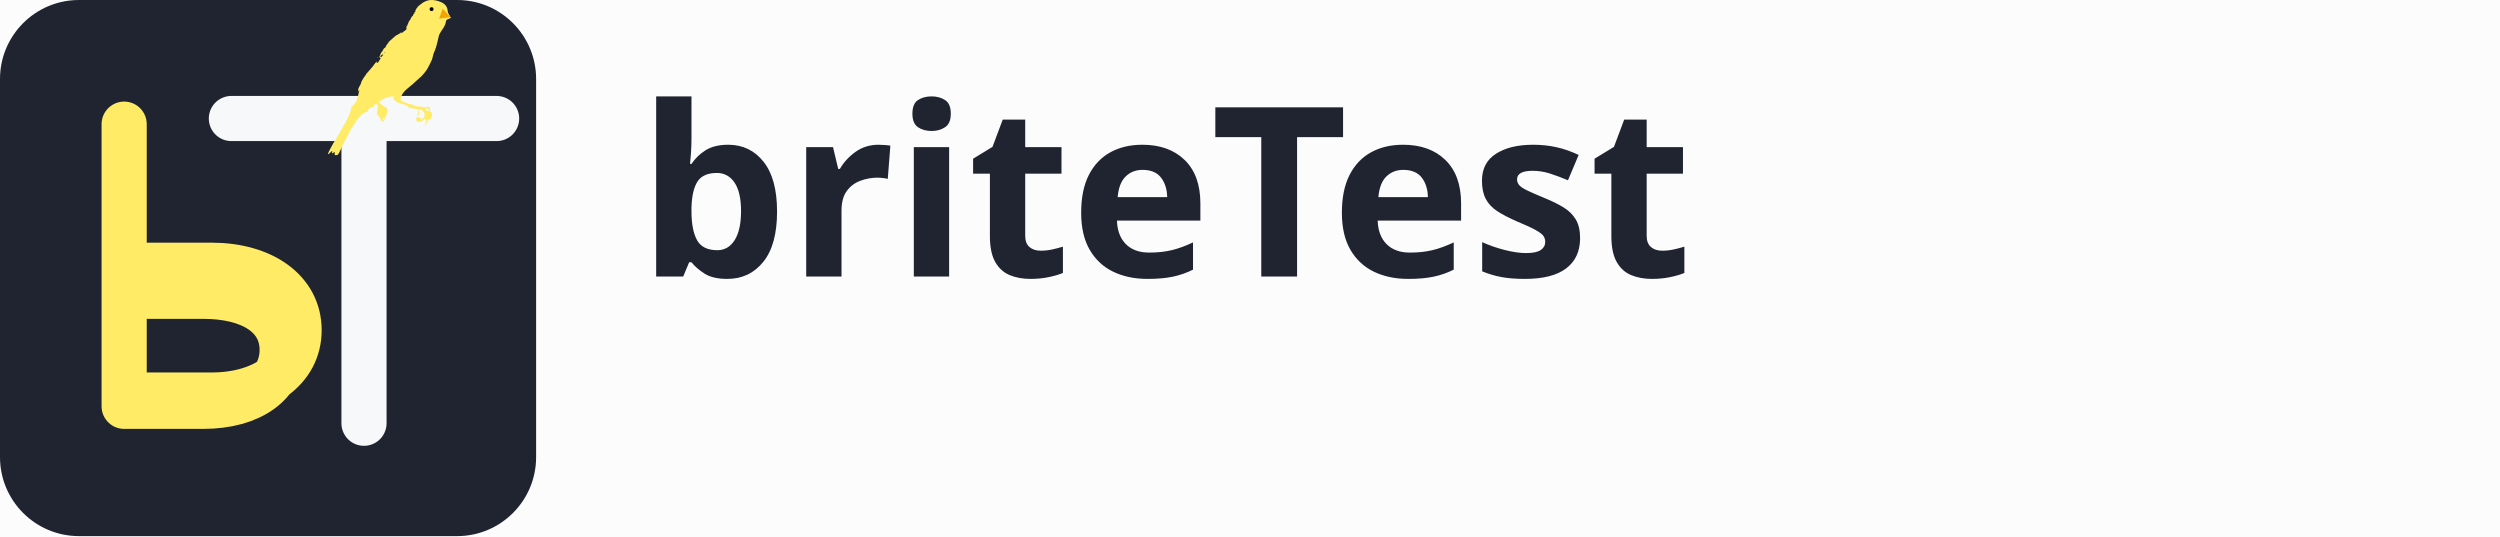
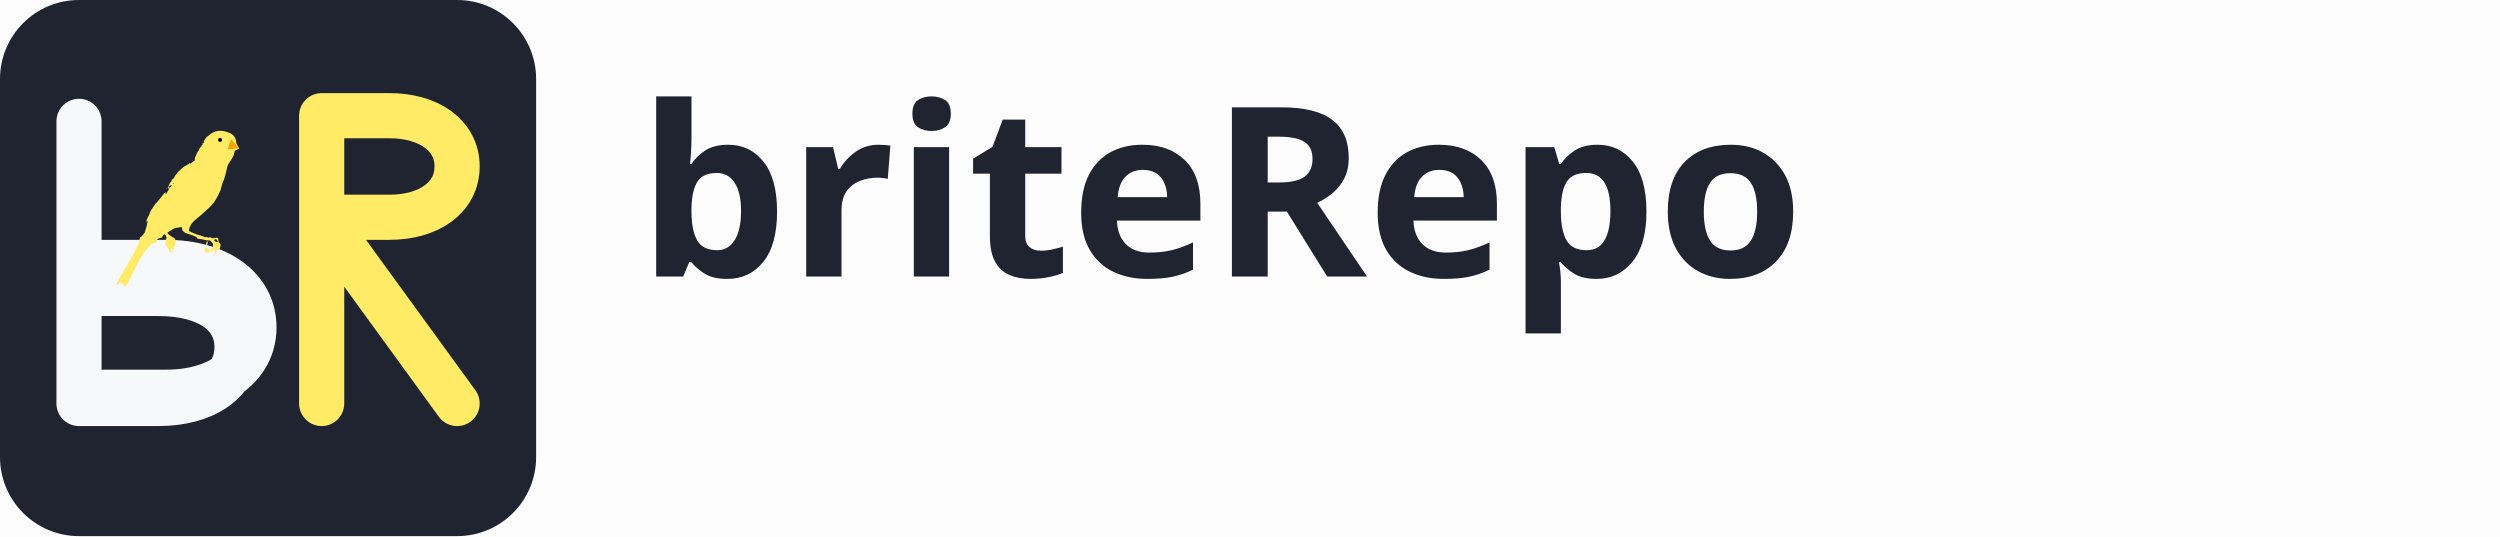
<svg xmlns="http://www.w3.org/2000/svg" width="886" height="190" viewBox="74 66 886 190" role="img" aria-labelledby="title desc">
  <rect width="960" height="320" fill="#FCFCFD" />
  <rect x="74" y="66" width="190" height="190" rx="28" fill="#1F2430" />
-   <path d="M118 110v100h28c17 0 28-8 28-20s-11-19-28-19h-28M118 160h31c18 0 31 9 31 23s-13 23-31 23h-31" fill="none" stroke="#FFEB66" stroke-width="16" stroke-linecap="round" stroke-linejoin="round" />
-   <path d="M156 108h94M203 108v108" fill="none" stroke="#F7F8FA" stroke-width="16" stroke-linecap="round" />
-   <g aria-label="canary accent" transform="translate(190.267,66) scale(0.1067961)">
+   <g transform="translate(-16,-1)">
+     <path d="M118 110v100h28c17 0 28-8 28-20s-11-19-28-19h-28M118 160h31c18 0 31 9 31 23s-13 23-31 23h-31" fill="none" stroke="#F7F8FA" stroke-width="16" stroke-linecap="round" stroke-linejoin="round" />
+     <path d="M204 108v102M204 108h24c14 0 24 7 24 18s-10 18-24 18h-24M204 144l48 66" fill="none" stroke="#FFEB66" stroke-width="16" stroke-linecap="round" stroke-linejoin="round" />
+   </g>
+   <g aria-label="canary accent" transform="translate(115.3,112.35) scale(0.1067961)">
    <g transform="translate(-11.49721,526.3333) scale(0.1,-0.1)" fill="#FFEB66" stroke="none">
      <path d="M3485 5260 c-103 -13 -229 -73 -304 -147 -13 -12 -27 -23 -31 -23 -13 0 -57 -45 -76 -77 -10 -18 -22 -33 -26 -33 -4 0 -8 -6 -8 -14 0 -7 -7 -19 -16 -27 -10 -8 -14 -22 -11 -38 5 -24 -12 -51 -31 -51 -6 0 -13 -7 -16 -16 -8 -22 -8 -26 3 -19 5 3 12 1 16 -5 5 -9 -1 -12 -21 -9 -10 1 -33 -35 -34 -53 0 -10 -6 -18 -13 -18 -14 0 -67 -83 -67 -105 0 -7 -11 -22 -23 -32 -13 -10 -32 -43 -42 -73 -10 -30 -25 -65 -33 -77 -8 -13 -11 -23 -7 -23 4 0 2 -7 -5 -15 -7 -8 -15 -13 -19 -11 -3 2 -5 -23 -5 -56 1 -54 -1 -60 -22 -68 -13 -5 -24 -14 -24 -20 0 -6 -13 -16 -29 -21 -16 -6 -31 -18 -34 -28 -5 -19 -60 -36 -65 -21 -2 5 -10 6 -18 3 -12 -4 -13 -8 -4 -13 8 -5 1 -10 -19 -15 -18 -4 -44 -18 -58 -31 -14 -13 -33 -24 -42 -24 -9 0 -31 -12 -48 -27 -17 -16 -52 -46 -78 -68 -83 -69 -155 -138 -150 -143 2 -2 -16 -28 -40 -57 -25 -29 -45 -56 -45 -62 0 -18 -25 -63 -36 -63 -17 0 -62 -53 -69 -83 -4 -15 -14 -31 -22 -35 -15 -9 -23 -23 -63 -101 -19 -35 -20 -45 -9 -52 9 -5 17 -3 22 6 10 19 76 50 85 40 4 -3 -1 -13 -11 -20 -20 -14 -112 -153 -148 -222 -23 -44 -42 -54 -53 -28 -3 8 -10 15 -16 15 -14 0 -50 -33 -50 -46 0 -7 -7 -14 -15 -18 -8 -3 -15 -11 -15 -17 0 -7 -19 -33 -42 -59 -24 -26 -74 -86 -113 -133 -38 -48 -76 -89 -83 -91 -6 -3 -12 -10 -12 -16 0 -6 -26 -46 -58 -88 -61 -81 -122 -193 -122 -223 0 -10 -5 -21 -10 -24 -5 -3 -10 -15 -10 -26 0 -10 -8 -27 -19 -38 -10 -10 -24 -36 -31 -57 -7 -22 -17 -44 -22 -51 -5 -7 -7 -21 -3 -33 4 -12 1 -27 -6 -36 -6 -8 -9 -17 -6 -20 3 -3 13 6 22 20 10 14 21 23 27 20 5 -4 5 -11 -1 -18 -6 -7 -12 -28 -15 -47 -2 -19 -11 -59 -19 -89 -54 -200 -68 -236 -94 -253 -7 -4 -13 -15 -13 -22 0 -8 -4 -15 -9 -15 -5 0 -18 -16 -30 -36 -12 -19 -34 -40 -50 -45 -26 -9 -30 -17 -41 -77 -14 -84 -54 -202 -89 -267 -15 -27 -41 -81 -57 -120 -16 -38 -44 -90 -63 -114 -18 -24 -67 -110 -108 -190 -42 -80 -96 -177 -121 -216 -66 -102 -76 -119 -153 -245 -70 -115 -161 -295 -172 -337 -10 -44 15 -34 70 27 57 62 84 69 63 16 -5 -15 -8 -32 -4 -37 6 -10 40 5 62 28 23 23 30 14 28 -39 l-1 -52 44 -1 c61 -2 87 30 157 190 31 71 69 155 86 185 17 30 75 144 129 253 55 109 123 233 153 275 29 42 64 97 76 122 49 98 197 280 285 350 21 17 69 40 105 51 65 20 68 22 74 57 8 53 31 80 79 93 82 22 128 42 116 49 -16 10 16 57 52 75 26 14 29 13 47 -13 16 -24 42 -95 42 -117 0 -4 -9 -5 -20 -2 -23 6 -24 3 -9 -25 9 -16 7 -38 -6 -94 l-17 -74 49 -54 c43 -47 71 -98 97 -179 7 -23 29 -31 62 -23 28 7 63 72 64 118 0 15 8 35 18 45 34 34 53 72 46 97 -3 13 2 41 11 62 15 36 15 42 -1 84 -17 47 -48 79 -75 80 -9 0 -22 7 -29 15 -7 9 -29 23 -48 32 -46 22 -125 98 -120 115 2 7 35 29 74 49 38 19 89 49 113 67 24 17 60 34 80 37 20 3 73 13 119 21 45 8 87 12 92 9 6 -3 10 -27 10 -52 0 -42 4 -50 50 -94 38 -37 64 -52 108 -64 202 -57 327 -111 342 -149 5 -14 13 -26 17 -26 64 -2 211 -25 255 -41 42 -15 70 -18 102 -14 42 7 45 5 94 -43 29 -29 53 -62 57 -81 9 -42 -2 -100 -26 -140 -19 -31 -21 -32 -67 -26 -26 4 -70 17 -98 30 -50 22 -52 22 -68 4 -20 -24 -21 -81 -1 -118 29 -56 137 -42 218 29 51 45 73 50 83 18 4 -13 11 -26 17 -29 26 -17 -24 -131 -66 -150 -19 -8 -18 -9 8 -4 40 8 81 54 95 107 22 83 31 93 77 90 39 -3 43 -1 48 25 4 15 13 47 22 71 21 59 10 113 -26 135 -25 15 -29 23 -34 83 -7 94 -17 101 -109 83 -86 -17 -119 -15 -130 6 -10 17 -45 19 -84 5 -21 -9 -29 -7 -39 7 -11 15 -18 16 -42 7 -25 -9 -42 -5 -128 32 -55 24 -108 41 -118 38 -17 -5 -254 90 -304 122 -17 11 -23 24 -23 52 0 21 4 42 9 47 5 6 14 28 21 50 29 89 122 196 265 305 50 37 137 114 195 170 58 56 123 114 145 130 55 38 189 193 248 288 36 57 145 274 163 325 8 23 22 75 30 116 9 41 24 91 34 111 47 94 95 252 145 483 13 60 28 114 34 121 5 6 24 38 41 71 17 33 39 67 49 75 9 8 39 56 66 105 36 66 51 106 56 149 8 70 22 85 106 118 l62 24 -25 55 c-14 29 -37 69 -50 87 -19 25 -26 48 -30 97 -8 123 -81 224 -204 281 -131 61 -276 88 -395 74z m-1478 -1757 c-3 -3 -11 -2 -17 2 -9 6 -9 10 1 16 14 8 27 -7 16 -18z m1441 -1866 c59 -61 18 -85 -63 -38 -49 28 -37 59 26 70 3 1 20 -14 37 -32z m-1474 -295 c7 -11 -31 -72 -44 -72 -16 0 -26 33 -12 38 7 2 12 12 12 23 0 19 34 28 44 11z m1265 -19 l23 -6 -23 -13 c-34 -19 -45 -17 -46 6 -2 21 7 24 46 13z" />
      <path d="M1760 3355 c0 -8 4 -15 10 -15 5 0 7 7 4 15 -4 8 -8 15 -10 15 -2 0 -4 -7 -4 -15z" />
      <path d="M1727 3223 c-8 -7 11 -33 24 -33 5 0 9 5 9 10 0 6 -7 10 -16 10 -8 0 -12 5 -9 10 7 11 2 13 -8 3z" />
      <ellipse cx="2040" cy="3185" rx="155" ry="70" fill="#FFEB66" transform="rotate(-25 2040 3185)" />
      <ellipse cx="1865" cy="3360" rx="58" ry="24" fill="#FFEB66" transform="rotate(-28 1865 3360)" />
      <circle cx="3550" cy="4960" r="66" fill="#000000" />
      <polygon points="3860,4985 4200,4810 3860,4635" fill="#F4A300" transform="rotate(-20 3860 4810)" />
      <path d="M3100 1571 c-5 -11 -10 -40 -10 -65 0 -24 -5 -57 -10 -72 -13 -33 -3 -46 15 -20 20 27 55 144 48 161 -7 21 -30 19 -43 -4z" />
    </g>
  </g>
-   <text x="300" y="164" font-family="Verdana, Geneva, sans-serif" font-size="84" font-weight="700" fill="#1F2430">briteTest</text>
+   <text x="300" y="164" font-family="Verdana, Geneva, sans-serif" font-size="84" font-weight="700" fill="#1F2430">briteRepo</text>
</svg>
